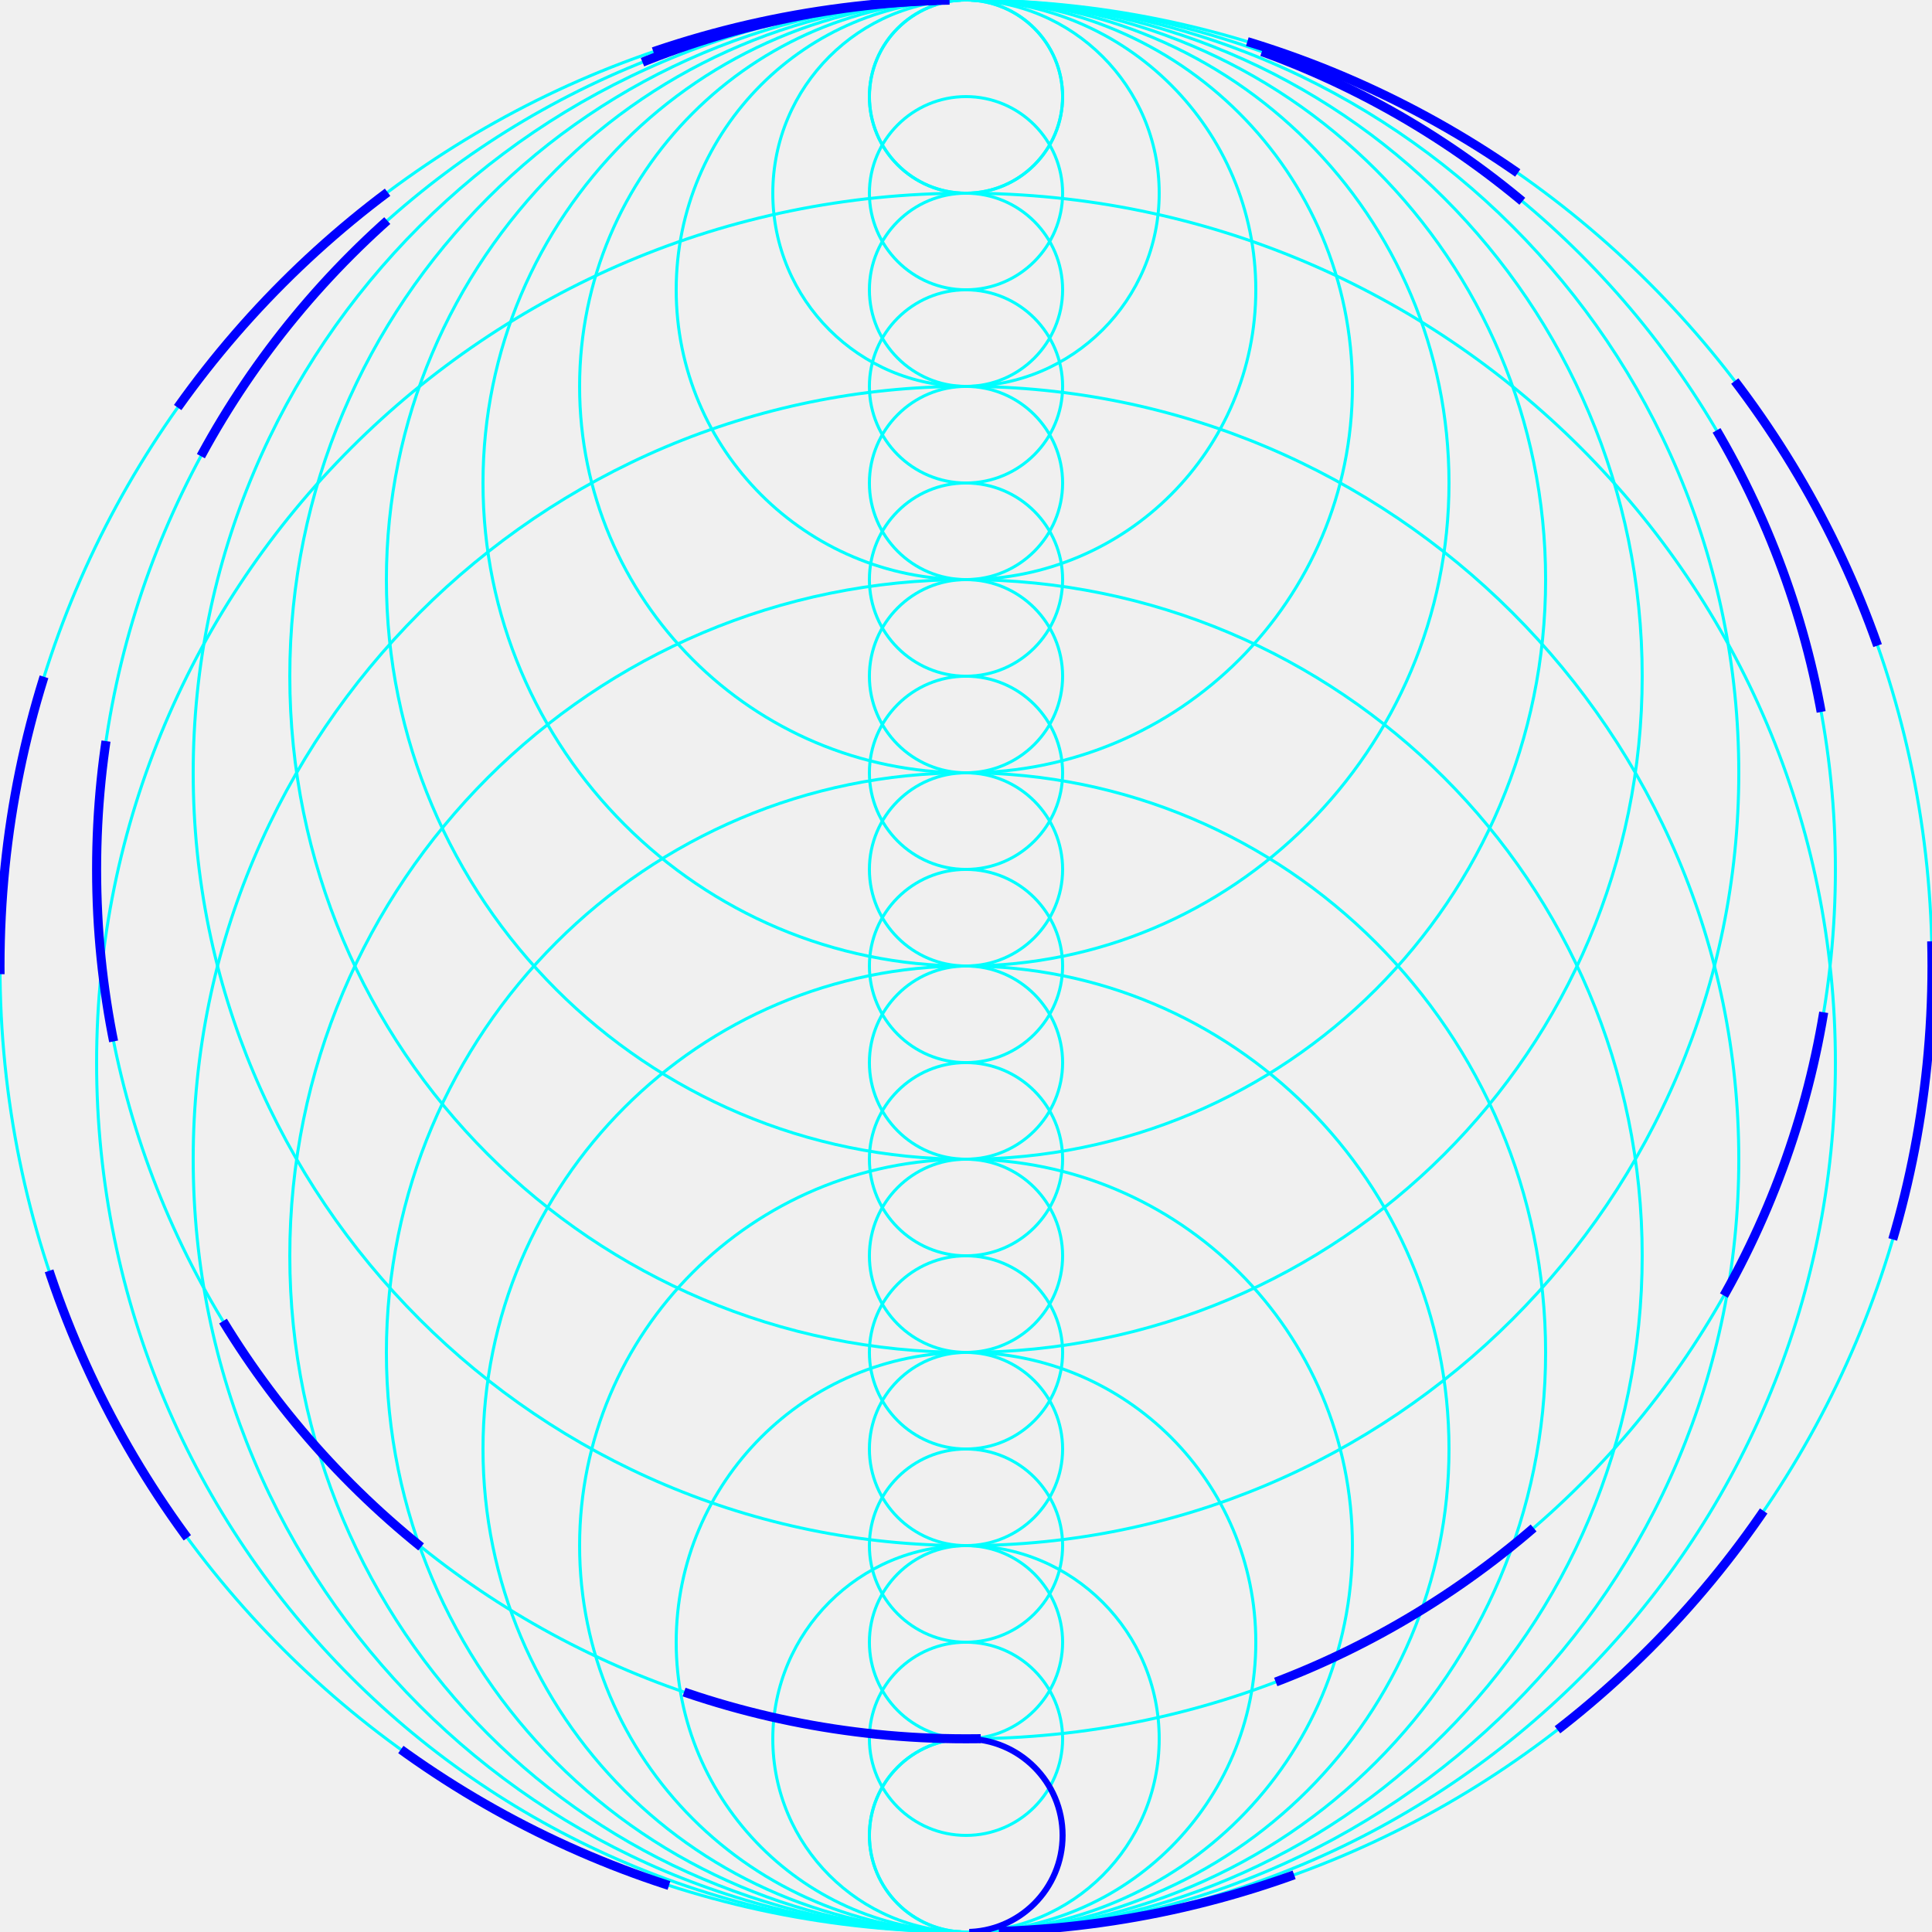
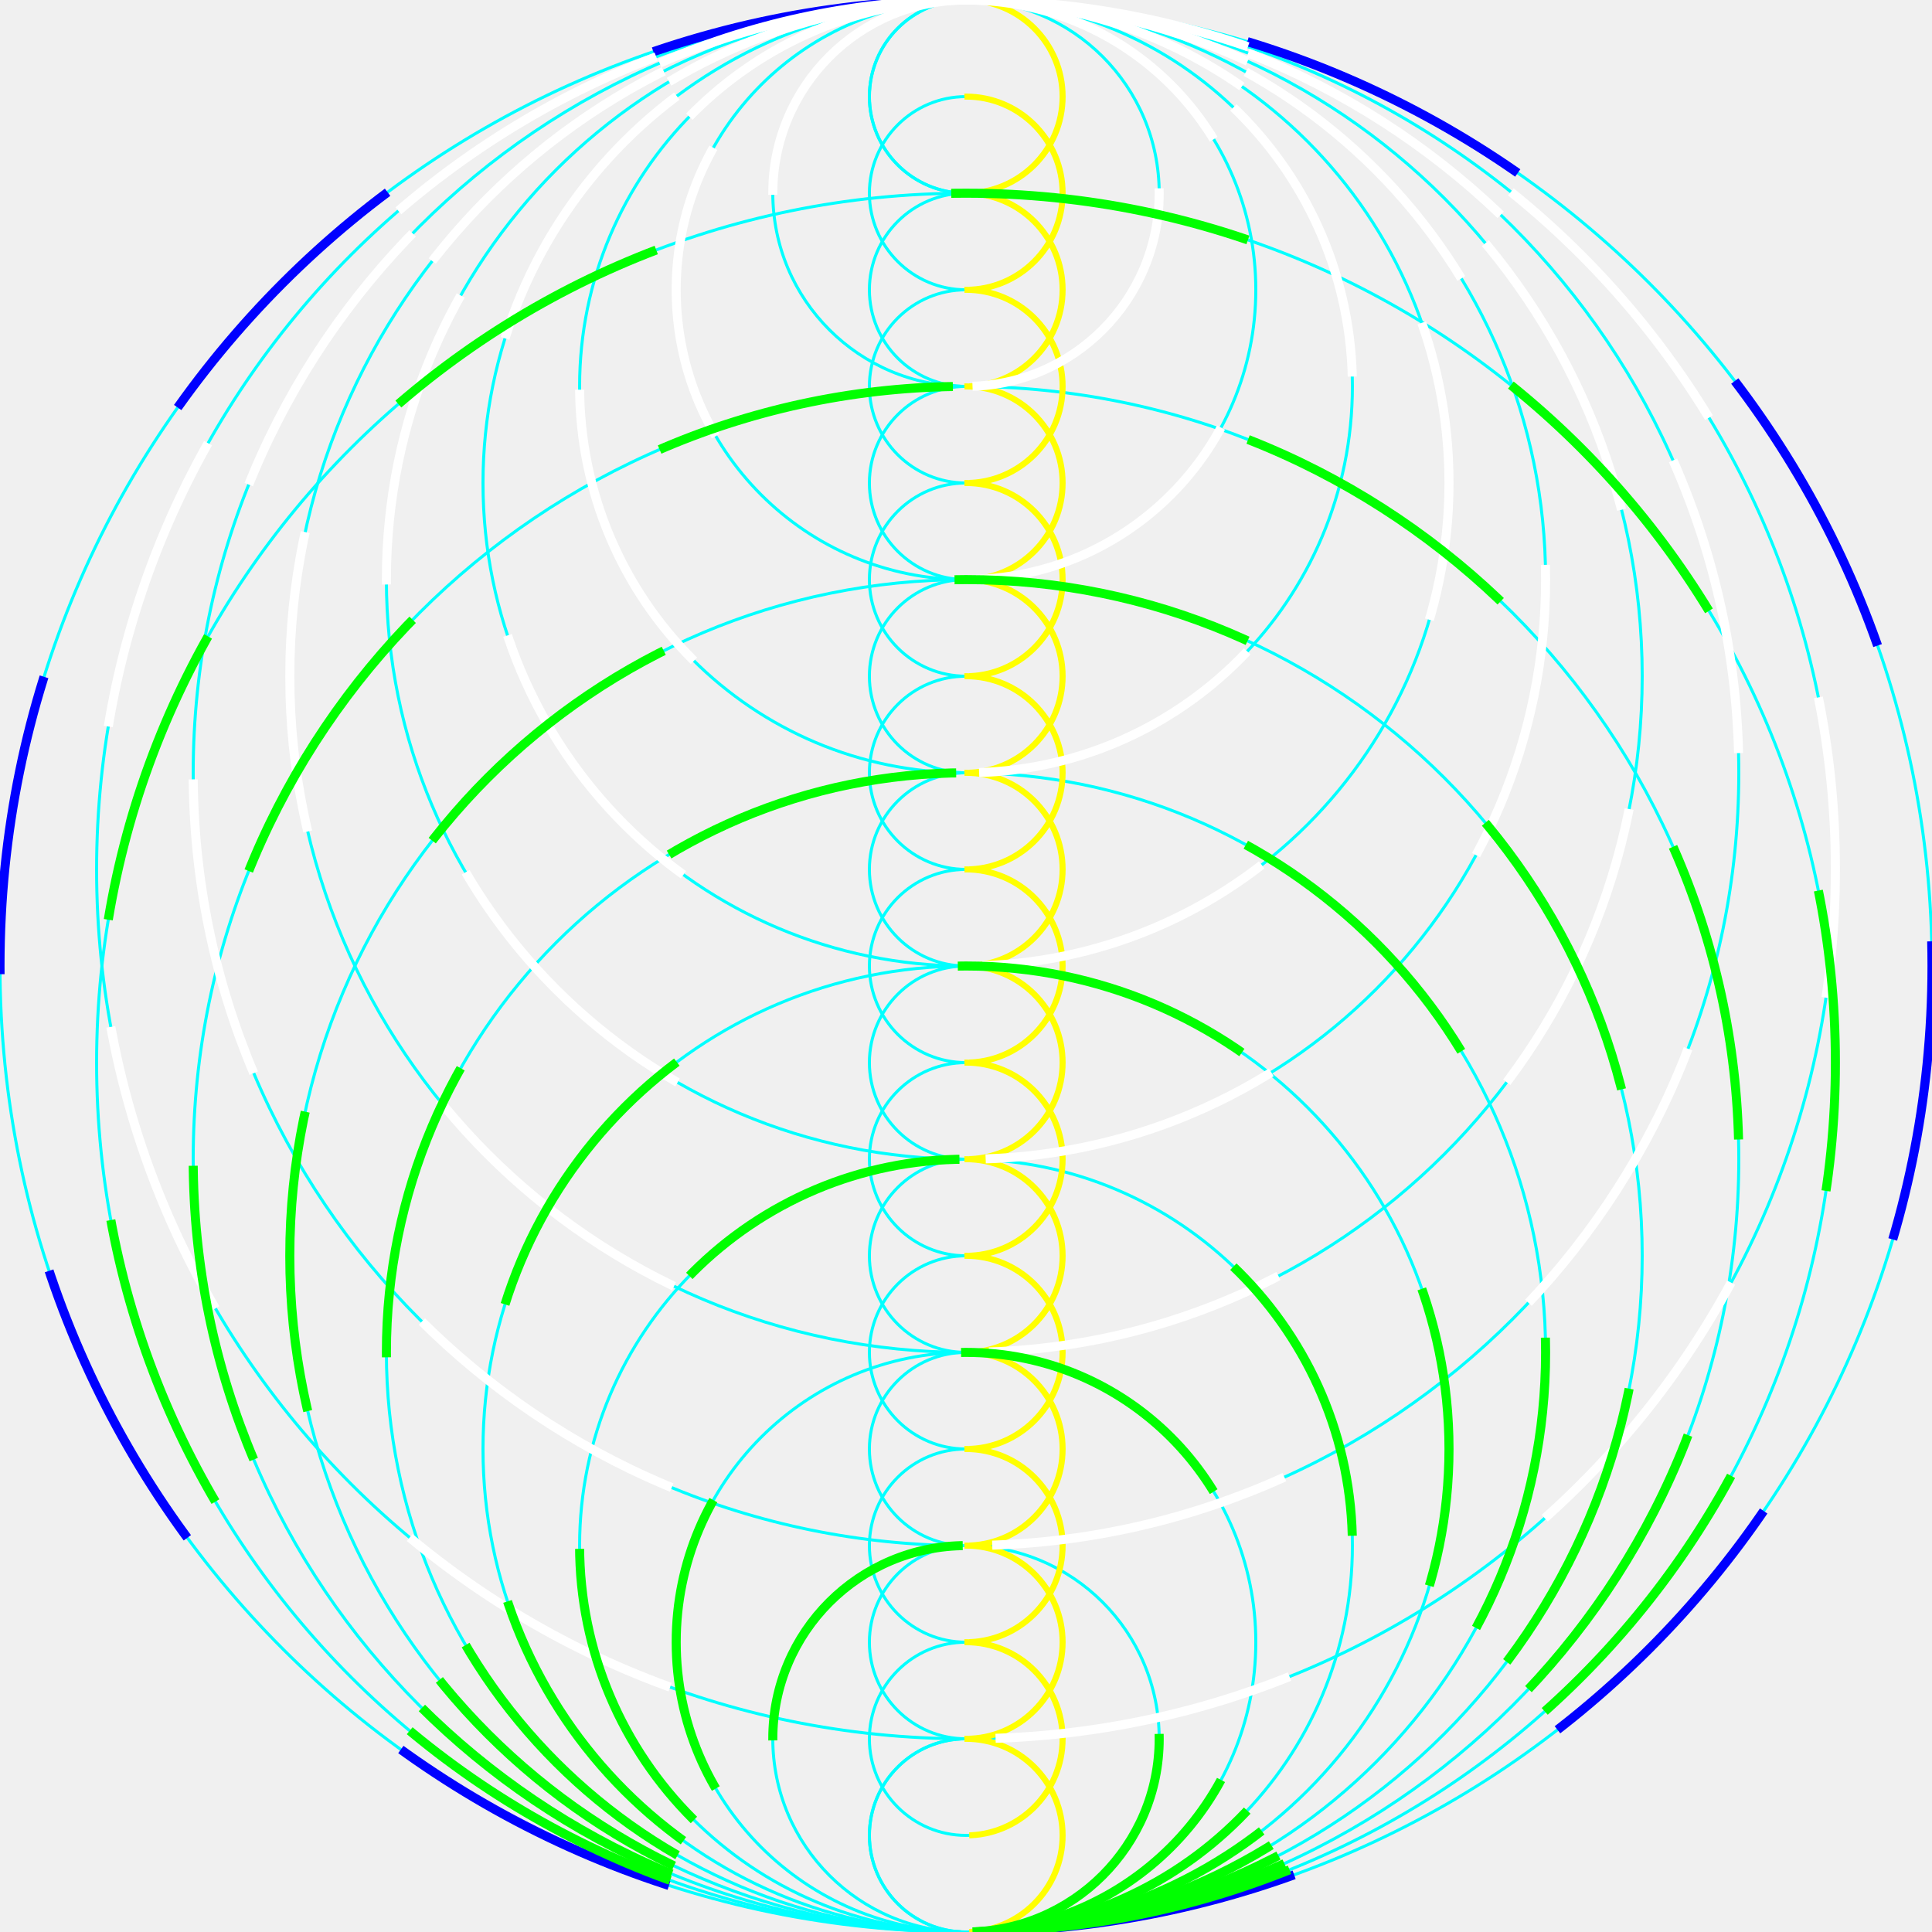
<svg xmlns="http://www.w3.org/2000/svg" height="640" width="640" viewBox="-64 -64 640 640">
  <circle cx="256" cy="544" r="32" fill="none" stroke="cyan" />
  <circle cx="256" cy="512" r="32" fill="none" stroke="cyan" />
  <circle cx="256" cy="480" r="32" fill="none" stroke="cyan" />
  <circle cx="256" cy="448" r="32" fill="none" stroke="cyan" />
  <circle cx="256" cy="416" r="32" fill="none" stroke="cyan" />
  <circle cx="256" cy="384" r="32" fill="none" stroke="cyan" />
  <circle cx="256" cy="352" r="32" fill="none" stroke="cyan" />
  <circle cx="256" cy="320" r="32" fill="none" stroke="cyan" />
  <circle cx="256" cy="288" r="32" fill="none" stroke="cyan" />
  <circle cx="256" cy="256" r="32" fill="none" stroke="cyan" />
  <circle cx="256" cy="224" r="32" fill="none" stroke="cyan" />
  <circle cx="256" cy="192" r="32" fill="none" stroke="cyan" />
  <circle cx="256" cy="160" r="32" fill="none" stroke="cyan" />
  <circle cx="256" cy="128" r="32" fill="none" stroke="cyan" />
  <circle cx="256" cy="96" r="32" fill="none" stroke="cyan" />
  <circle cx="256" cy="64" r="32" fill="none" stroke="cyan" />
  <circle cx="256" cy="32" r="32" fill="none" stroke="cyan" />
  <circle cx="256" cy="0" r="32" fill="none" stroke="cyan" />
  <circle cx="256" cy="-32" r="32" fill="none" stroke="cyan" />
  <circle cx="256" cy="544" r="32" fill="none" stroke="cyan" />
  <circle cx="256" cy="512" r="64" fill="none" stroke="cyan" />
  <circle cx="256" cy="480" r="96" fill="none" stroke="cyan" />
  <circle cx="256" cy="448" r="128" fill="none" stroke="cyan" />
  <circle cx="256" cy="416" r="160" fill="none" stroke="cyan" />
  <circle cx="256" cy="384" r="192" fill="none" stroke="cyan" />
  <circle cx="256" cy="352" r="224" fill="none" stroke="cyan" />
  <circle cx="256" cy="320" r="256" fill="none" stroke="cyan" />
  <circle cx="256" cy="288" r="288" fill="none" stroke="cyan" />
  <circle cx="256" cy="256" r="320" fill="none" stroke="cyan" />
  <circle cx="256" cy="224" r="288" fill="none" stroke="cyan" />
  <circle cx="256" cy="192" r="256" fill="none" stroke="cyan" />
  <circle cx="256" cy="160" r="224" fill="none" stroke="cyan" />
  <circle cx="256" cy="128" r="192" fill="none" stroke="cyan" />
  <circle cx="256" cy="96" r="160" fill="none" stroke="cyan" />
  <circle cx="256" cy="64" r="128" fill="none" stroke="cyan" />
  <circle cx="256" cy="32" r="96" fill="none" stroke="cyan" />
  <circle cx="256" cy="0" r="64" fill="none" stroke="cyan" />
  <circle cx="256" cy="-32" r="32" fill="none" stroke="cyan" />
-   <circle cx="256" cy="544" r="32" fill="none" stroke="blue" stroke-width="2" pathLength="100" stroke-dasharray="100" stroke-dashoffset="100" transform="rotate(90,256,544)">
-     <animate attributeName="stroke-dashoffset" to="0" begin="0.0s" dur="1.0s" repeatCount="1" fill="freeze" />
+ 
+   //從下畫小圓
+   <circle cx="256" cy="544" r="32" fill="none" stroke="#ffff00" stroke-width="2" pathLength="100" stroke-dasharray="100" stroke-dashoffset="100" transform="rotate(90,256,544)">
+     <animate attributeName="stroke-dashoffset" to="0" begin="1.0s" dur="2.0s" repeatCount="1" fill="freeze" />
  </circle>
+   <circle cx="256" cy="512" r="32" fill="none" stroke="#ffff00" stroke-width="2" pathLength="100" stroke-dasharray="100" stroke-dashoffset="100" transform="rotate(90,256,512)">
+     <animate attributeName="stroke-dashoffset" to="0" begin="1.0s" dur="2.0s" repeatCount="1" fill="freeze" />
+   </circle>
+   <circle cx="256" cy="480" r="32" fill="none" stroke="#ffff00" stroke-width="2" pathLength="100" stroke-dasharray="100" stroke-dashoffset="100" transform="rotate(90,256,480)">
+     <animate attributeName="stroke-dashoffset" to="0" begin="1.0s" dur="2.0s" repeatCount="1" fill="freeze" />
+   </circle>
+   <circle cx="256" cy="448" r="32" fill="none" stroke="#ffff00" stroke-width="2" pathLength="100" stroke-dasharray="100" stroke-dashoffset="100" transform="rotate(90,256,448)">
+     <animate attributeName="stroke-dashoffset" to="0" begin="1.0s" dur="2.0s" repeatCount="1" fill="freeze" />
+   </circle>
+   <circle cx="256" cy="416" r="32" fill="none" stroke="#ffff00" stroke-width="2" pathLength="100" stroke-dasharray="100" stroke-dashoffset="100" transform="rotate(90,256,416)">
+     <animate attributeName="stroke-dashoffset" to="0" begin="1.0s" dur="2.0s" repeatCount="1" fill="freeze" />
+   </circle>
+   <circle cx="256" cy="384" r="32" fill="none" stroke="#ffff00" stroke-width="2" pathLength="100" stroke-dasharray="100" stroke-dashoffset="100" transform="rotate(90,256,384)">
+     <animate attributeName="stroke-dashoffset" to="0" begin="1.0s" dur="2.0s" repeatCount="1" fill="freeze" />
+   </circle>
+   <circle cx="256" cy="352" r="32" fill="none" stroke="#ffff00" stroke-width="2" pathLength="100" stroke-dasharray="100" stroke-dashoffset="100" transform="rotate(90,256,352)">
+     <animate attributeName="stroke-dashoffset" to="0" begin="1.0s" dur="2.0s" repeatCount="1" fill="freeze" />
+   </circle>
+   <circle cx="256" cy="320" r="32" fill="none" stroke="#ffff00" stroke-width="2" pathLength="100" stroke-dasharray="100" stroke-dashoffset="100" transform="rotate(90,256,320)">
+     <animate attributeName="stroke-dashoffset" to="0" begin="1.0s" dur="2.0s" repeatCount="1" fill="freeze" />
+   </circle>
+   <circle cx="256" cy="288" r="32" fill="none" stroke="#ffff00" stroke-width="2" pathLength="100" stroke-dasharray="100" stroke-dashoffset="100" transform="rotate(90,256,288)">
+     <animate attributeName="stroke-dashoffset" to="0" begin="1.0s" dur="2.0s" repeatCount="1" fill="freeze" />
+   </circle>
+   <circle cx="256" cy="256" r="32" fill="none" stroke="#ffff00" stroke-width="2" pathLength="100" stroke-dasharray="100" stroke-dashoffset="100" transform="rotate(90,256,256)">
+     <animate attributeName="stroke-dashoffset" to="0" begin="1.0s" dur="2.0s" repeatCount="1" fill="freeze" />
+   </circle>
+   <circle cx="256" cy="224" r="32" fill="none" stroke="#ffff00" stroke-width="2" pathLength="100" stroke-dasharray="100" stroke-dashoffset="100" transform="rotate(90,256,224)">
+     <animate attributeName="stroke-dashoffset" to="0" begin="1.0s" dur="2.0s" repeatCount="1" fill="freeze" />
+   </circle>
+   <circle cx="256" cy="192" r="32" fill="none" stroke="#ffff00" stroke-width="2" pathLength="100" stroke-dasharray="100" stroke-dashoffset="100" transform="rotate(90,256,192)">
+     <animate attributeName="stroke-dashoffset" to="0" begin="1.0s" dur="2.0s" repeatCount="1" fill="freeze" />
+   </circle>
+   <circle cx="256" cy="160" r="32" fill="none" stroke="#ffff00" stroke-width="2" pathLength="100" stroke-dasharray="100" stroke-dashoffset="100" transform="rotate(90,256,160)">
+     <animate attributeName="stroke-dashoffset" to="0" begin="1.0s" dur="2.0s" repeatCount="1" fill="freeze" />
+   </circle>
+   <circle cx="256" cy="128" r="32" fill="none" stroke="#ffff00" stroke-width="2" pathLength="100" stroke-dasharray="100" stroke-dashoffset="100" transform="rotate(90,256,128)">
+     <animate attributeName="stroke-dashoffset" to="0" begin="1.0s" dur="2.0s" repeatCount="1" fill="freeze" />
+   </circle>
+   <circle cx="256" cy="96" r="32" fill="none" stroke="#ffff00" stroke-width="2" pathLength="100" stroke-dasharray="100" stroke-dashoffset="100" transform="rotate(90,256,96)">
+     <animate attributeName="stroke-dashoffset" to="0" begin="1.0s" dur="2.0s" repeatCount="1" fill="freeze" />
+   </circle>
+   <circle cx="256" cy="64" r="32" fill="none" stroke="#ffff00" stroke-width="2" pathLength="100" stroke-dasharray="100" stroke-dashoffset="100" transform="rotate(90,256,64)">
+     <animate attributeName="stroke-dashoffset" to="0" begin="1.0s" dur="2.0s" repeatCount="1" fill="freeze" />
+   </circle>
+   <circle cx="256" cy="32" r="32" fill="none" stroke="#ffff00" stroke-width="2" pathLength="100" stroke-dasharray="100" stroke-dashoffset="100" transform="rotate(90,256,32)">
+     <animate attributeName="stroke-dashoffset" to="0" begin="1.0s" dur="2.0s" repeatCount="1" fill="freeze" />
+   </circle>
+   <circle cx="256" cy="0" r="32" fill="none" stroke="#ffff00" stroke-width="2" pathLength="100" stroke-dasharray="100" stroke-dashoffset="100" transform="rotate(90,256,0)">
+     <animate attributeName="stroke-dashoffset" to="0" begin="1.0s" dur="2.0s" repeatCount="1" fill="freeze" />
+   </circle>
+   <circle cx="256" cy="-32" r="32" fill="none" stroke="#ffff00" stroke-width="2" pathLength="100" stroke-dasharray="100" stroke-dashoffset="100" transform="rotate(90,256,-32)">
+     <animate attributeName="stroke-dashoffset" to="0" begin="1.0s" dur="2.0s" repeatCount="1" fill="freeze" />
+   </circle>
+ 
+   
+   //最外面的大圓
  <circle cx="256" cy="256" r="320" fill="none" stroke="blue" stroke-width="3" pathLength="100" stroke-dasharray="100" stroke-dashoffset="100" transform="rotate(90,256,256)">
    <animate attributeName="stroke-dashoffset" to="0" begin="1.0s" dur="2.0s" repeatCount="1" fill="freeze" />
  </circle>
-   <circle cx="256" cy="224" r="288" fill="none" stroke="blue" stroke-width="3" pathLength="100" stroke-dasharray="100" stroke-dashoffset="100" transform="rotate(-90,256,224)">
-     <animate attributeName="stroke-dashoffset" to="0" begin="3.0s" dur="2.0s" repeatCount="1" fill="freeze" />
+ 
+   //從上畫中圓
+   <circle cx="256" cy="224" r="288" fill="none" stroke="#ffffff" stroke-width="3" pathLength="100" stroke-dasharray="100" stroke-dashoffset="100" transform="rotate(90,256,224)">
+     <animate attributeName="stroke-dashoffset" to="0" begin="1.0s" dur="2.0s" repeatCount="1" fill="freeze" />
+   </circle>
+   <circle cx="256" cy="192" r="256" fill="none" stroke="#ffffff" stroke-width="3" pathLength="100" stroke-dasharray="100" stroke-dashoffset="100" transform="rotate(90,256,192)">
+     <animate attributeName="stroke-dashoffset" to="0" begin="1.0s" dur="2.0s" repeatCount="1" fill="freeze" />
+   </circle>
+   <circle cx="256" cy="160" r="224" fill="none" stroke="#ffffff" stroke-width="3" pathLength="100" stroke-dasharray="100" stroke-dashoffset="100" transform="rotate(90,256,160)">
+     <animate attributeName="stroke-dashoffset" to="0" begin="1.0s" dur="2.0s" repeatCount="1" fill="freeze" />
+   </circle>
+   <circle cx="256" cy="128" r="192" fill="none" stroke="#ffffff" stroke-width="3" pathLength="100" stroke-dasharray="100" stroke-dashoffset="100" transform="rotate(90,256,128)">
+     <animate attributeName="stroke-dashoffset" to="0" begin="1.0s" dur="2.0s" repeatCount="1" fill="freeze" />
+   </circle>
+   <circle cx="256" cy="96" r="160" fill="none" stroke="#ffffff" stroke-width="3" pathLength="100" stroke-dasharray="100" stroke-dashoffset="100" transform="rotate(90,256,96)">
+     <animate attributeName="stroke-dashoffset" to="0" begin="1.0s" dur="2.0s" repeatCount="1" fill="freeze" />
+   </circle>
+   <circle cx="256" cy="64" r="128" fill="none" stroke="#ffffff" stroke-width="3" pathLength="100" stroke-dasharray="100" stroke-dashoffset="100" transform="rotate(90,256,64)">
+     <animate attributeName="stroke-dashoffset" to="0" begin="1.0s" dur="2.0s" repeatCount="1" fill="freeze" />
+   </circle>
+   <circle cx="256" cy="32" r="96" fill="none" stroke="#ffffff" stroke-width="3" pathLength="100" stroke-dasharray="100" stroke-dashoffset="100" transform="rotate(90,256,32)">
+     <animate attributeName="stroke-dashoffset" to="0" begin="1.0s" dur="2.0s" repeatCount="1" fill="freeze" />
+   </circle>
+   <circle cx="256" cy="0" r="64" fill="none" stroke="#ffffff" stroke-width="3" pathLength="100" stroke-dasharray="100" stroke-dashoffset="100" transform="rotate(90,256,0)">
+     <animate attributeName="stroke-dashoffset" to="0" begin="1.0s" dur="2.0s" repeatCount="1" fill="freeze" />
+   </circle>
+   
+   
+ 
+   
+   //從下畫中圓由外往內
+    <circle cx="256" cy="288" r="288" fill="none" stroke="#00ff00" stroke-width="3" pathLength="100" stroke-dasharray="100" stroke-dashoffset="100" transform="rotate(90,256,288)">
+     <animate attributeName="stroke-dashoffset" to="0" begin="1.0s" dur="2.0s" repeatCount="1" fill="freeze" />
+   </circle>
+   <circle cx="256" cy="320" r="256" fill="none" stroke="#00ff00" stroke-width="3" pathLength="100" stroke-dasharray="100" stroke-dashoffset="100" transform="rotate(90,256,320)">
+     <animate attributeName="stroke-dashoffset" to="0" begin="1.5s" dur="2.0s" repeatCount="1" fill="freeze" />
+   </circle>
+   <circle cx="256" cy="352" r="224" fill="none" stroke="#00ff00" stroke-width="3" pathLength="100" stroke-dasharray="100" stroke-dashoffset="100" transform="rotate(90,256,352)">
+     <animate attributeName="stroke-dashoffset" to="0" begin="1.0s" dur="2.0s" repeatCount="1" fill="freeze" />
+   </circle>
+   <circle cx="256" cy="384" r="192" fill="none" stroke="#00ff00" stroke-width="3" pathLength="100" stroke-dasharray="100" stroke-dashoffset="100" transform="rotate(90,256,384)">
+     <animate attributeName="stroke-dashoffset" to="0" begin="1.0s" dur="2.0s" repeatCount="1" fill="freeze" />
+   </circle>
+   <circle cx="256" cy="416" r="160" fill="none" stroke="#00ff00" stroke-width="3" pathLength="100" stroke-dasharray="100" stroke-dashoffset="100" transform="rotate(90,256,416)">
+     <animate attributeName="stroke-dashoffset" to="0" begin="1.0s" dur="2.0s" repeatCount="1" fill="freeze" />
+   </circle>
+   <circle cx="256" cy="448" r="128" fill="none" stroke="#00ff00" stroke-width="3" pathLength="100" stroke-dasharray="100" stroke-dashoffset="100" transform="rotate(90,256,448)">
+     <animate attributeName="stroke-dashoffset" to="0" begin="1.0s" dur="2.0s" repeatCount="1" fill="freeze" />
+   </circle>
+   <circle cx="256" cy="480" r="96" fill="none" stroke="#00ff00" stroke-width="3" pathLength="100" stroke-dasharray="100" stroke-dashoffset="100" transform="rotate(90,256,480)">
+     <animate attributeName="stroke-dashoffset" to="0" begin="1.0s" dur="2.0s" repeatCount="1" fill="freeze" />
+   </circle>
+   <circle cx="256" cy="512" r="64" fill="none" stroke="#00ff00" stroke-width="3" pathLength="100" stroke-dasharray="100" stroke-dashoffset="100" transform="rotate(90,256,512)">
+     <animate attributeName="stroke-dashoffset" to="0" begin="1.0s" dur="2.0s" repeatCount="1" fill="freeze" />
  </circle>
</svg>
